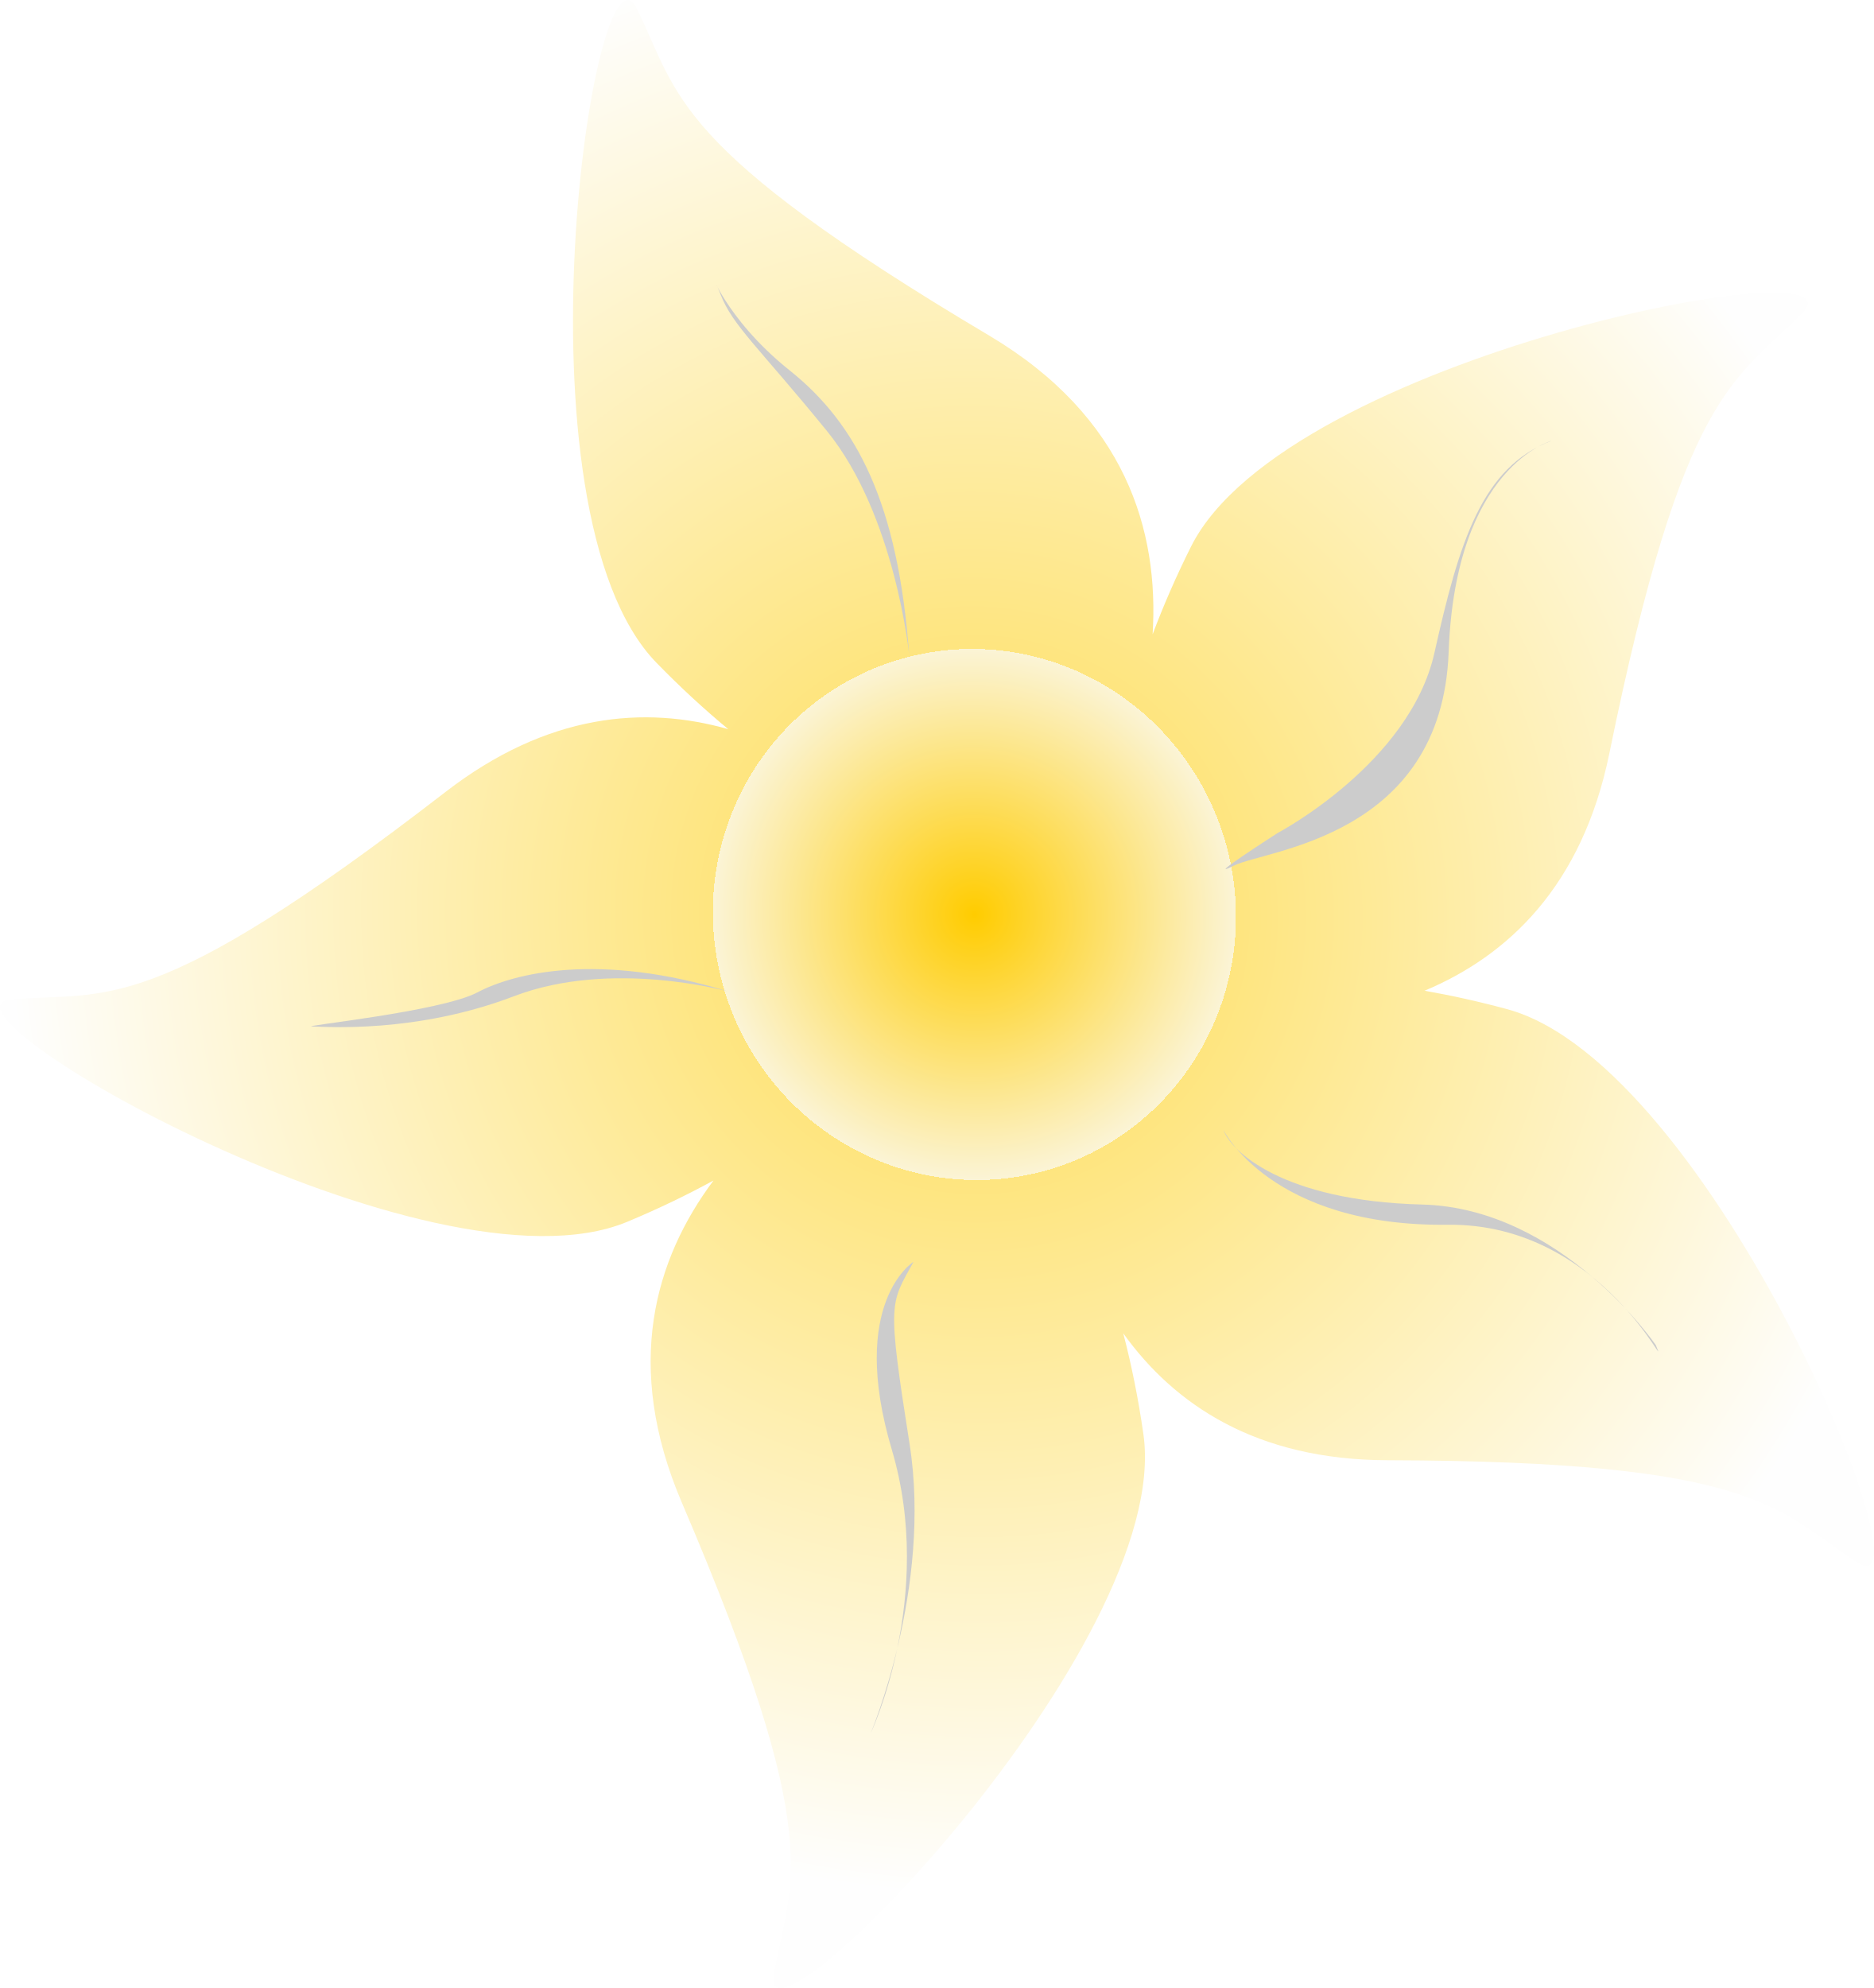
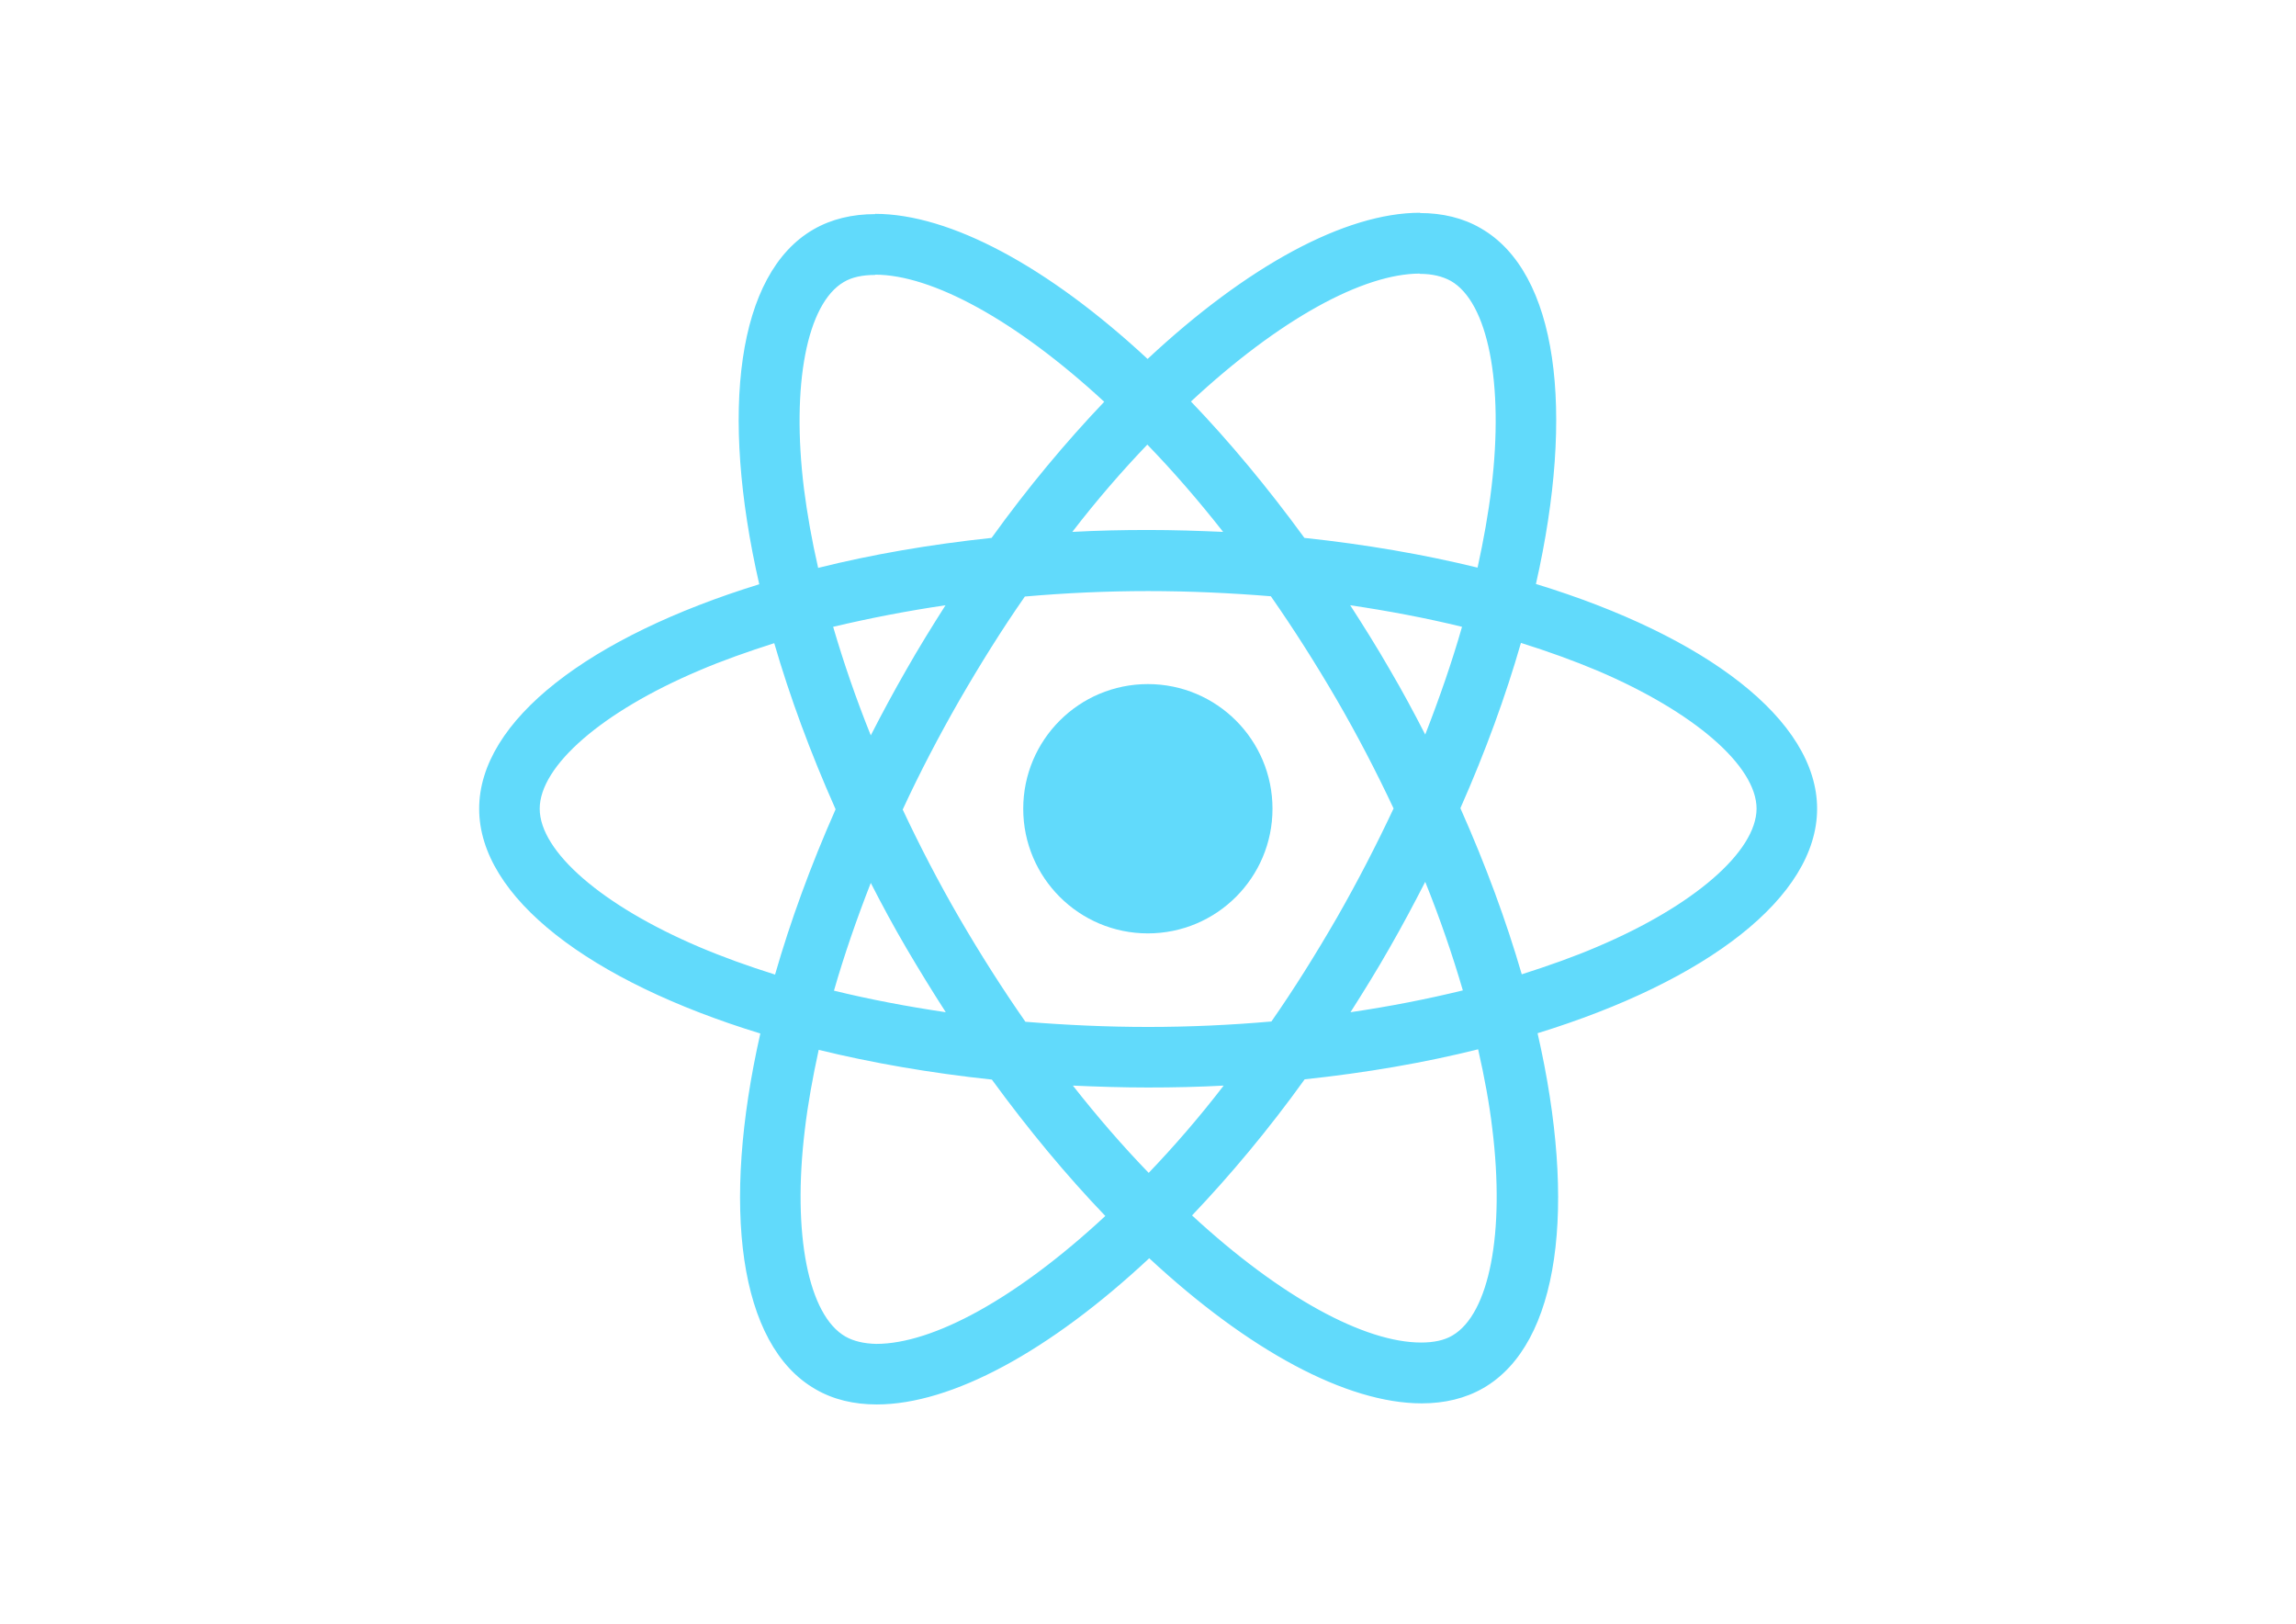
- <svg xmlns="http://www.w3.org/2000/svg" xml:space="preserve" width="170.472mm" height="180.828mm" version="1.1" style="shape-rendering:geometricPrecision; text-rendering:geometricPrecision; image-rendering:optimizeQuality; fill-rule:evenodd; clip-rule:evenodd" viewBox="0 0 3463076 3673461">
-   <defs>
-     <style type="text/css">
-    
-     .fil1 {fill:#CCCCCC}
-     .fil0 {fill:url(#id0)}
-    
-   </style>
-     <radialGradient id="id0" gradientUnits="userSpaceOnUse" gradientTransform="matrix(1.17224 -0.309688 0.315076 1.19264 -842589 232168)" cx="1.8008e+006" cy="1.68979e+006" r="1.46938e+006" fx="1.8008e+006" fy="1.68979e+006">
-       <stop offset="0" style="stop-opacity:1; stop-color:#FFCC00" />
-       <stop offset="0.271" style="stop-opacity:1; stop-color:#FBF4D6" />
-       <stop offset="0.2" style="stop-opacity:1; stop-color:#FEE57F" />
-       <stop offset="1" style="stop-opacity:1; stop-color:#FEFEFE" />
-     </radialGradient>
-   </defs>
-   <g id="Layer_x0020_1">
-     <g id="_1640342730336">
-       <path class="fil0" d="M2130149 1172117c11998,-191586 -49584,-402042 -302060,-552051 -589269,-350117 -572335,-443564 -651042,-603997 -78707,-160429 -238317,926687 36345,1208799 44083,45279 88375,85945 132488,122505 -153969,-43804 -333684,-29928 -522686,116092 -542415,419059 -623068,368926 -801209,383061 -178136,14143 773945,562635 1137339,411079 57011,-23776 110012,-49356 159279,-76237 -108486,145319 -166734,342302 -58516,595102 269740,630128 200993,695642 170034,871638 -30958,175996 738644,-608228 683002,-998008 -9430,-66065 -22080,-128120 -37228,-186360 94504,131787 245864,233950 488212,234504 685436,1562 718403,90622 867792,188683 149392,98062 -266369,-919009 -646365,-1022116 -52572,-14265 -103535,-25501 -152841,-34116 154103,-64560 291483,-193247 341597,-438794 137075,-671590 230892,-686302 356560,-813350 125667,-127048 -953539,79386 -1129750,431487 -27701,55351 -51170,109443 -70951,162079z" />
-       <path class="fil1" d="M1608804 3203437c0,0 114120,-268643 72178,-535204 -41944,-266558 -35979,-257455 7212,-336498 0,0 -120874,74647 -40040,346954 80836,272310 -39350,524748 -39350,524748z" />
-       <path class="fil1" d="M3060085 2485481c0,0 -173656,-253127 -431683,-259711 -258024,-6584 -353578,-98800 -367455,-137851 0,0 87969,179088 414699,175210 289197,-3429 414437,295419 384439,222352z" />
-       <path class="fil1" d="M2361576 1539019c0,0 243704,-128455 289404,-332743 45700,-204287 87254,-343407 216831,-391878 0,0 -178008,47026 -190556,390277 -12546,343250 -337808,365109 -397511,395120 -59703,30010 81832,-60776 81832,-60776z" />
-       <path class="fil1" d="M1680231 1210052c0,0 -25566,-258435 -152007,-413687 -126442,-155251 -174127,-194265 -196603,-252400 -22478,-58132 3896,41684 127919,140622 124023,98939 200276,246094 220691,525465z" />
-       <path class="fil1" d="M1346256 1832217c0,0 -215340,-60579 -396394,8611 -181056,69192 -348177,56391 -373225,55888 -25048,-502 238374,-27376 305516,-62915 67144,-35536 223969,-75186 464103,-1584z" />
-     </g>
+ <svg xmlns="http://www.w3.org/2000/svg" viewBox="0 0 841.9 595.3">
+   <g fill="#61DAFB">
+     <path d="M666.3 296.5c0-32.5-40.7-63.3-103.1-82.4 14.4-63.6 8-114.2-20.2-130.4-6.5-3.8-14.1-5.6-22.4-5.6v22.3c4.6 0 8.3.9 11.4 2.6 13.6 7.8 19.5 37.5 14.9 75.7-1.1 9.4-2.9 19.3-5.1 29.4-19.6-4.8-41-8.5-63.5-10.9-13.5-18.5-27.5-35.3-41.6-50 32.6-30.3 63.2-46.9 84-46.9V78c-27.5 0-63.5 19.6-99.9 53.6-36.4-33.8-72.4-53.2-99.9-53.2v22.3c20.7 0 51.4 16.5 84 46.6-14 14.7-28 31.4-41.3 49.9-22.6 2.4-44 6.1-63.6 11-2.3-10-4-19.7-5.2-29-4.7-38.2 1.1-67.9 14.6-75.8 3-1.8 6.9-2.6 11.5-2.6V78.5c-8.4 0-16 1.8-22.6 5.6-28.1 16.2-34.4 66.7-19.9 130.1-62.2 19.2-102.7 49.9-102.7 82.3 0 32.5 40.7 63.3 103.1 82.4-14.4 63.6-8 114.2 20.2 130.4 6.5 3.8 14.1 5.6 22.5 5.6 27.5 0 63.5-19.6 99.9-53.6 36.4 33.8 72.4 53.2 99.9 53.2 8.4 0 16-1.8 22.6-5.6 28.1-16.2 34.4-66.7 19.9-130.1 62-19.1 102.5-49.9 102.5-82.3zm-130.2-66.7c-3.7 12.9-8.3 26.2-13.5 39.5-4.1-8-8.4-16-13.1-24-4.6-8-9.5-15.8-14.4-23.4 14.2 2.1 27.9 4.7 41 7.9zm-45.8 106.5c-7.8 13.5-15.8 26.3-24.1 38.2-14.9 1.3-30 2-45.2 2-15.1 0-30.2-.7-45-1.9-8.3-11.9-16.4-24.6-24.2-38-7.6-13.1-14.5-26.4-20.8-39.8 6.2-13.4 13.2-26.8 20.7-39.9 7.8-13.5 15.8-26.3 24.1-38.2 14.9-1.3 30-2 45.2-2 15.1 0 30.2.7 45 1.9 8.3 11.9 16.4 24.6 24.2 38 7.6 13.1 14.5 26.4 20.8 39.8-6.3 13.4-13.2 26.8-20.7 39.9zm32.3-13c5.4 13.4 10 26.8 13.8 39.8-13.1 3.2-26.9 5.9-41.2 8 4.9-7.7 9.8-15.6 14.4-23.7 4.6-8 8.9-16.1 13-24.1zM421.2 430c-9.3-9.6-18.6-20.3-27.8-32 9 .4 18.2.7 27.5.7 9.4 0 18.7-.2 27.8-.7-9 11.7-18.3 22.4-27.5 32zm-74.4-58.9c-14.2-2.1-27.9-4.7-41-7.9 3.7-12.9 8.3-26.2 13.5-39.5 4.1 8 8.4 16 13.1 24 4.7 8 9.5 15.8 14.4 23.4zM420.7 163c9.3 9.6 18.6 20.3 27.8 32-9-.4-18.2-.7-27.5-.7-9.4 0-18.7.2-27.8.7 9-11.7 18.3-22.4 27.5-32zm-74 58.9c-4.9 7.7-9.8 15.6-14.4 23.7-4.6 8-8.9 16-13 24-5.4-13.4-10-26.8-13.8-39.8 13.1-3.1 26.9-5.8 41.2-7.9zm-90.5 125.2c-35.4-15.1-58.3-34.9-58.3-50.6 0-15.7 22.9-35.6 58.3-50.6 8.6-3.7 18-7 27.7-10.1 5.7 19.6 13.2 40 22.5 60.9-9.2 20.8-16.6 41.1-22.2 60.6-9.9-3.1-19.3-6.5-28-10.2zM310 490c-13.6-7.8-19.5-37.5-14.9-75.7 1.1-9.4 2.9-19.3 5.1-29.4 19.6 4.8 41 8.5 63.5 10.9 13.5 18.5 27.5 35.3 41.6 50-32.6 30.3-63.2 46.9-84 46.9-4.5-.1-8.3-1-11.3-2.7zm237.2-76.2c4.7 38.2-1.1 67.9-14.6 75.8-3 1.8-6.9 2.6-11.5 2.6-20.7 0-51.4-16.5-84-46.6 14-14.7 28-31.4 41.3-49.9 22.6-2.4 44-6.1 63.6-11 2.3 10.1 4.1 19.8 5.2 29.1zm38.5-66.7c-8.6 3.7-18 7-27.7 10.1-5.7-19.6-13.2-40-22.5-60.9 9.2-20.8 16.6-41.1 22.2-60.6 9.9 3.1 19.3 6.5 28.1 10.2 35.4 15.1 58.3 34.9 58.3 50.6-.1 15.7-23 35.6-58.4 50.6zM320.8 78.4z" />
+     <circle cx="420.9" cy="296.5" r="45.7" />
+     <path d="M520.5 78.1z" />
  </g>
</svg>
